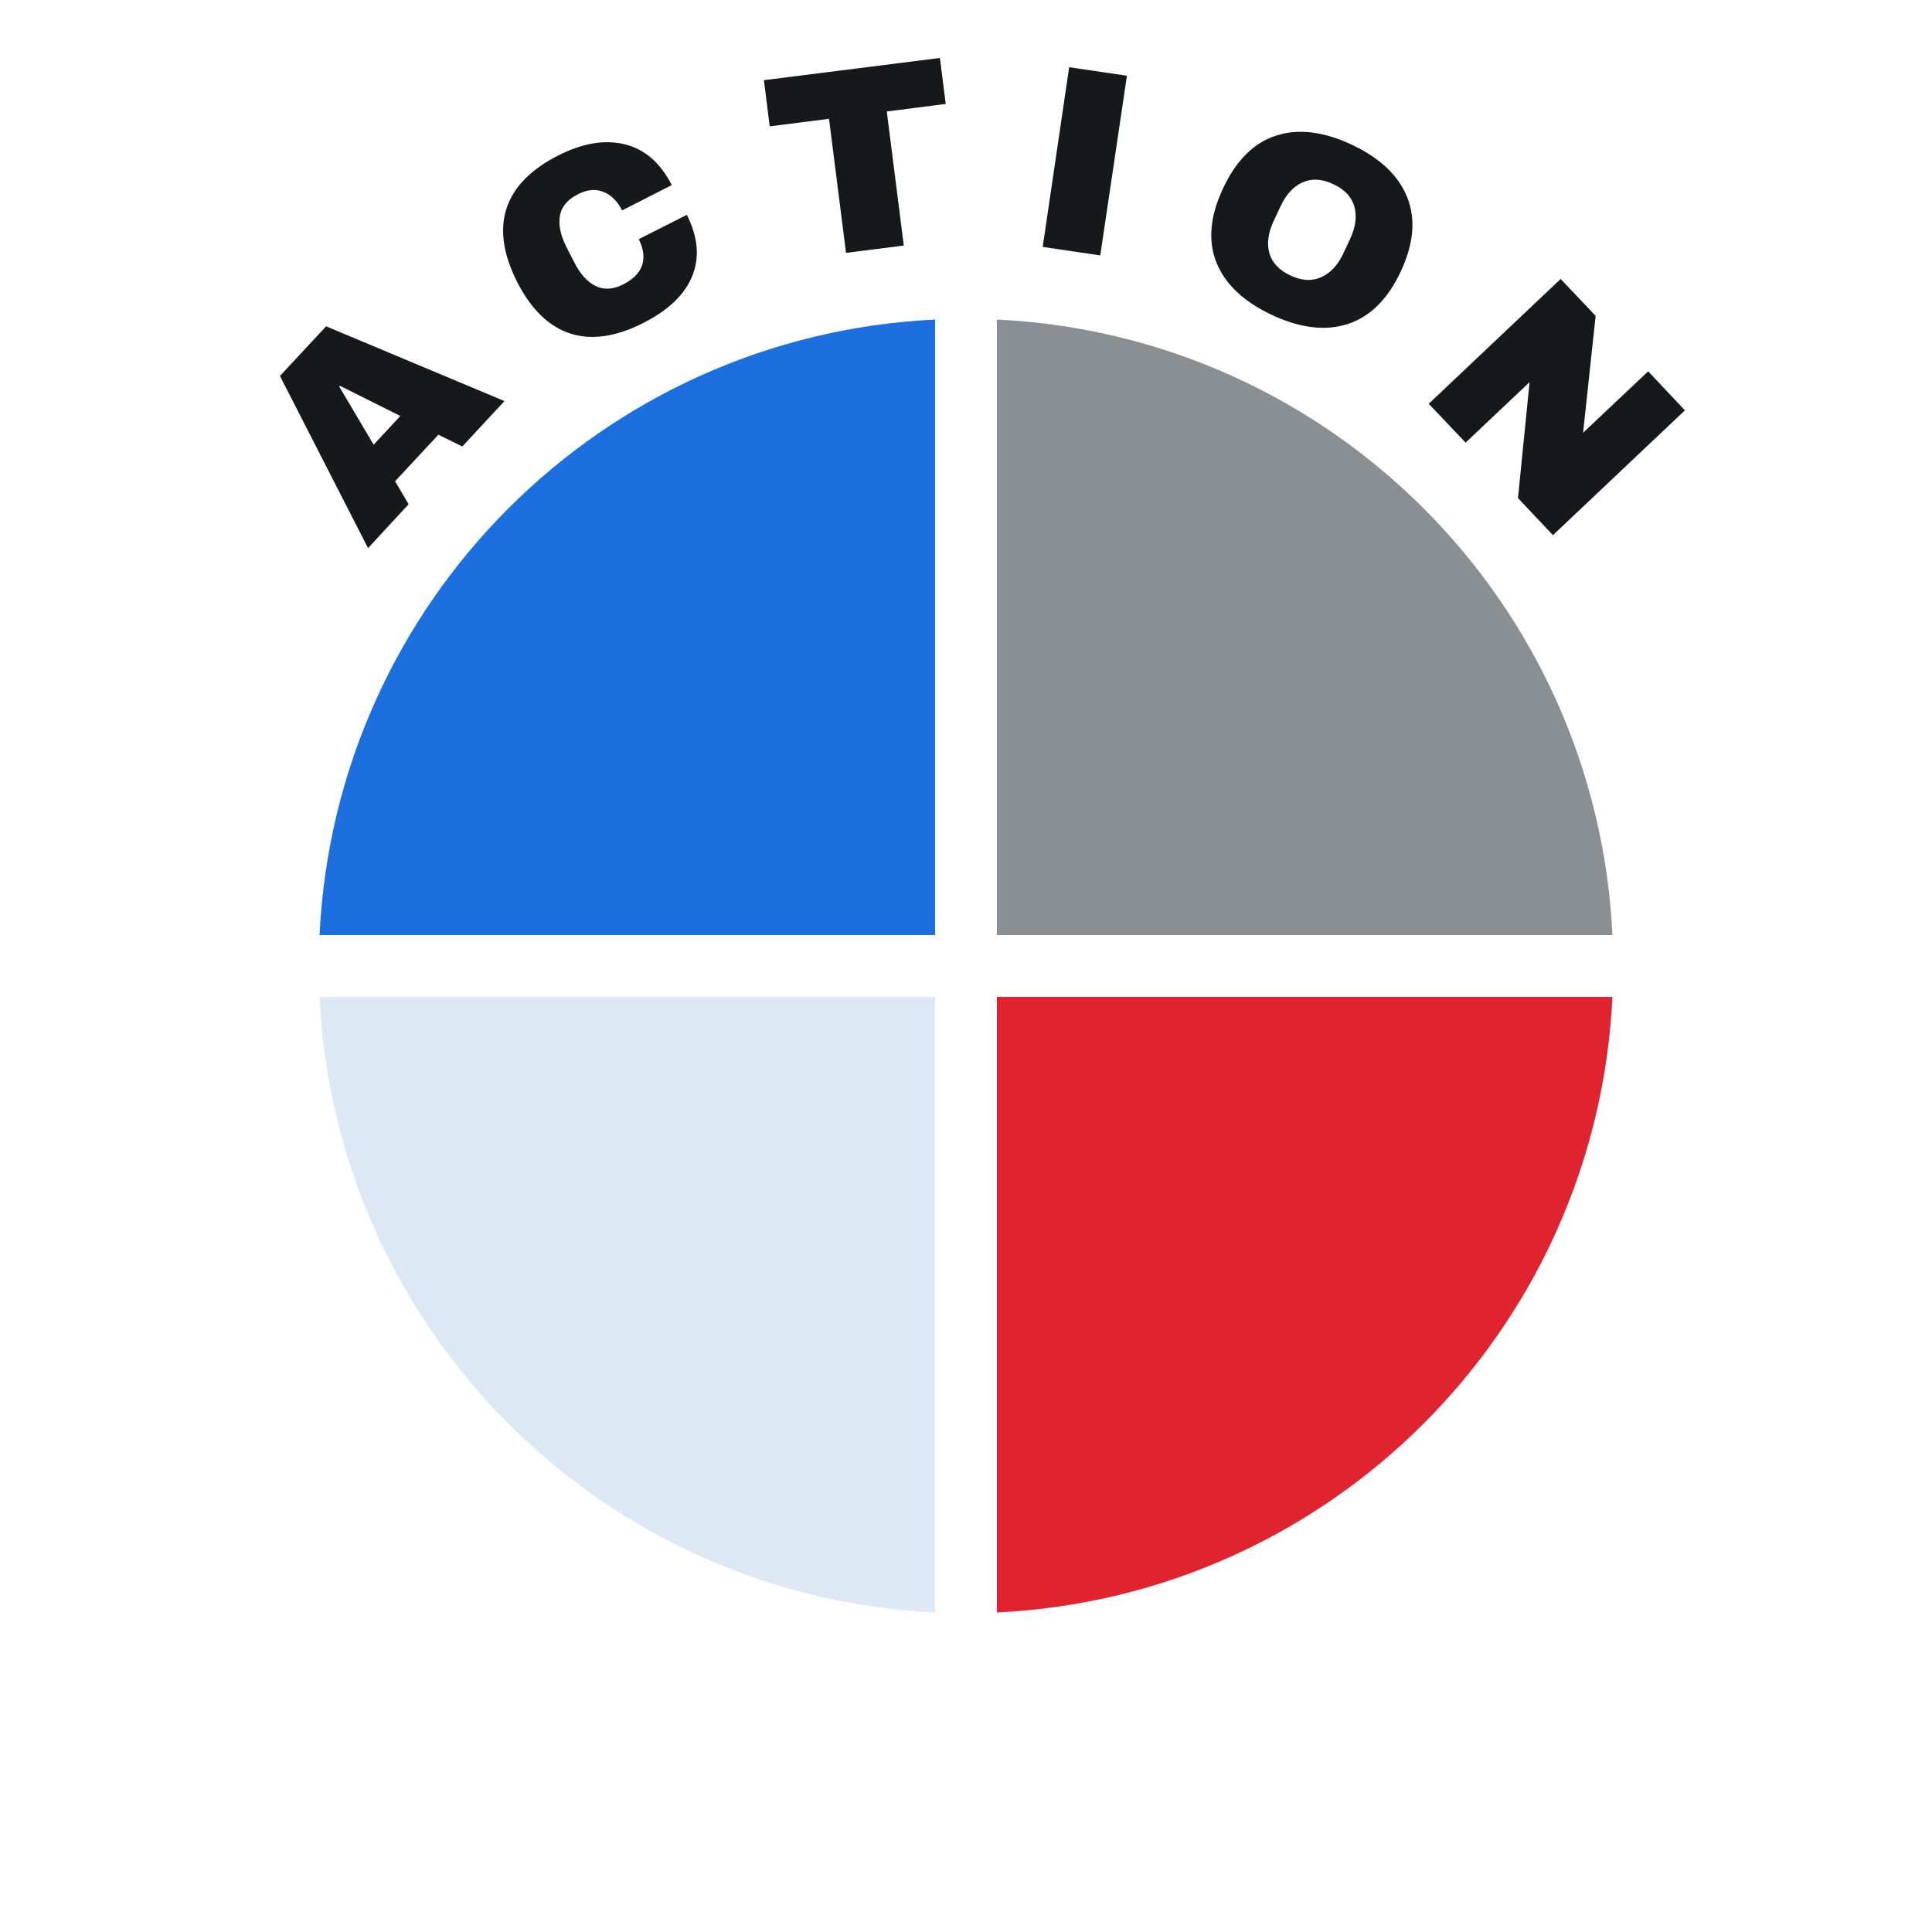
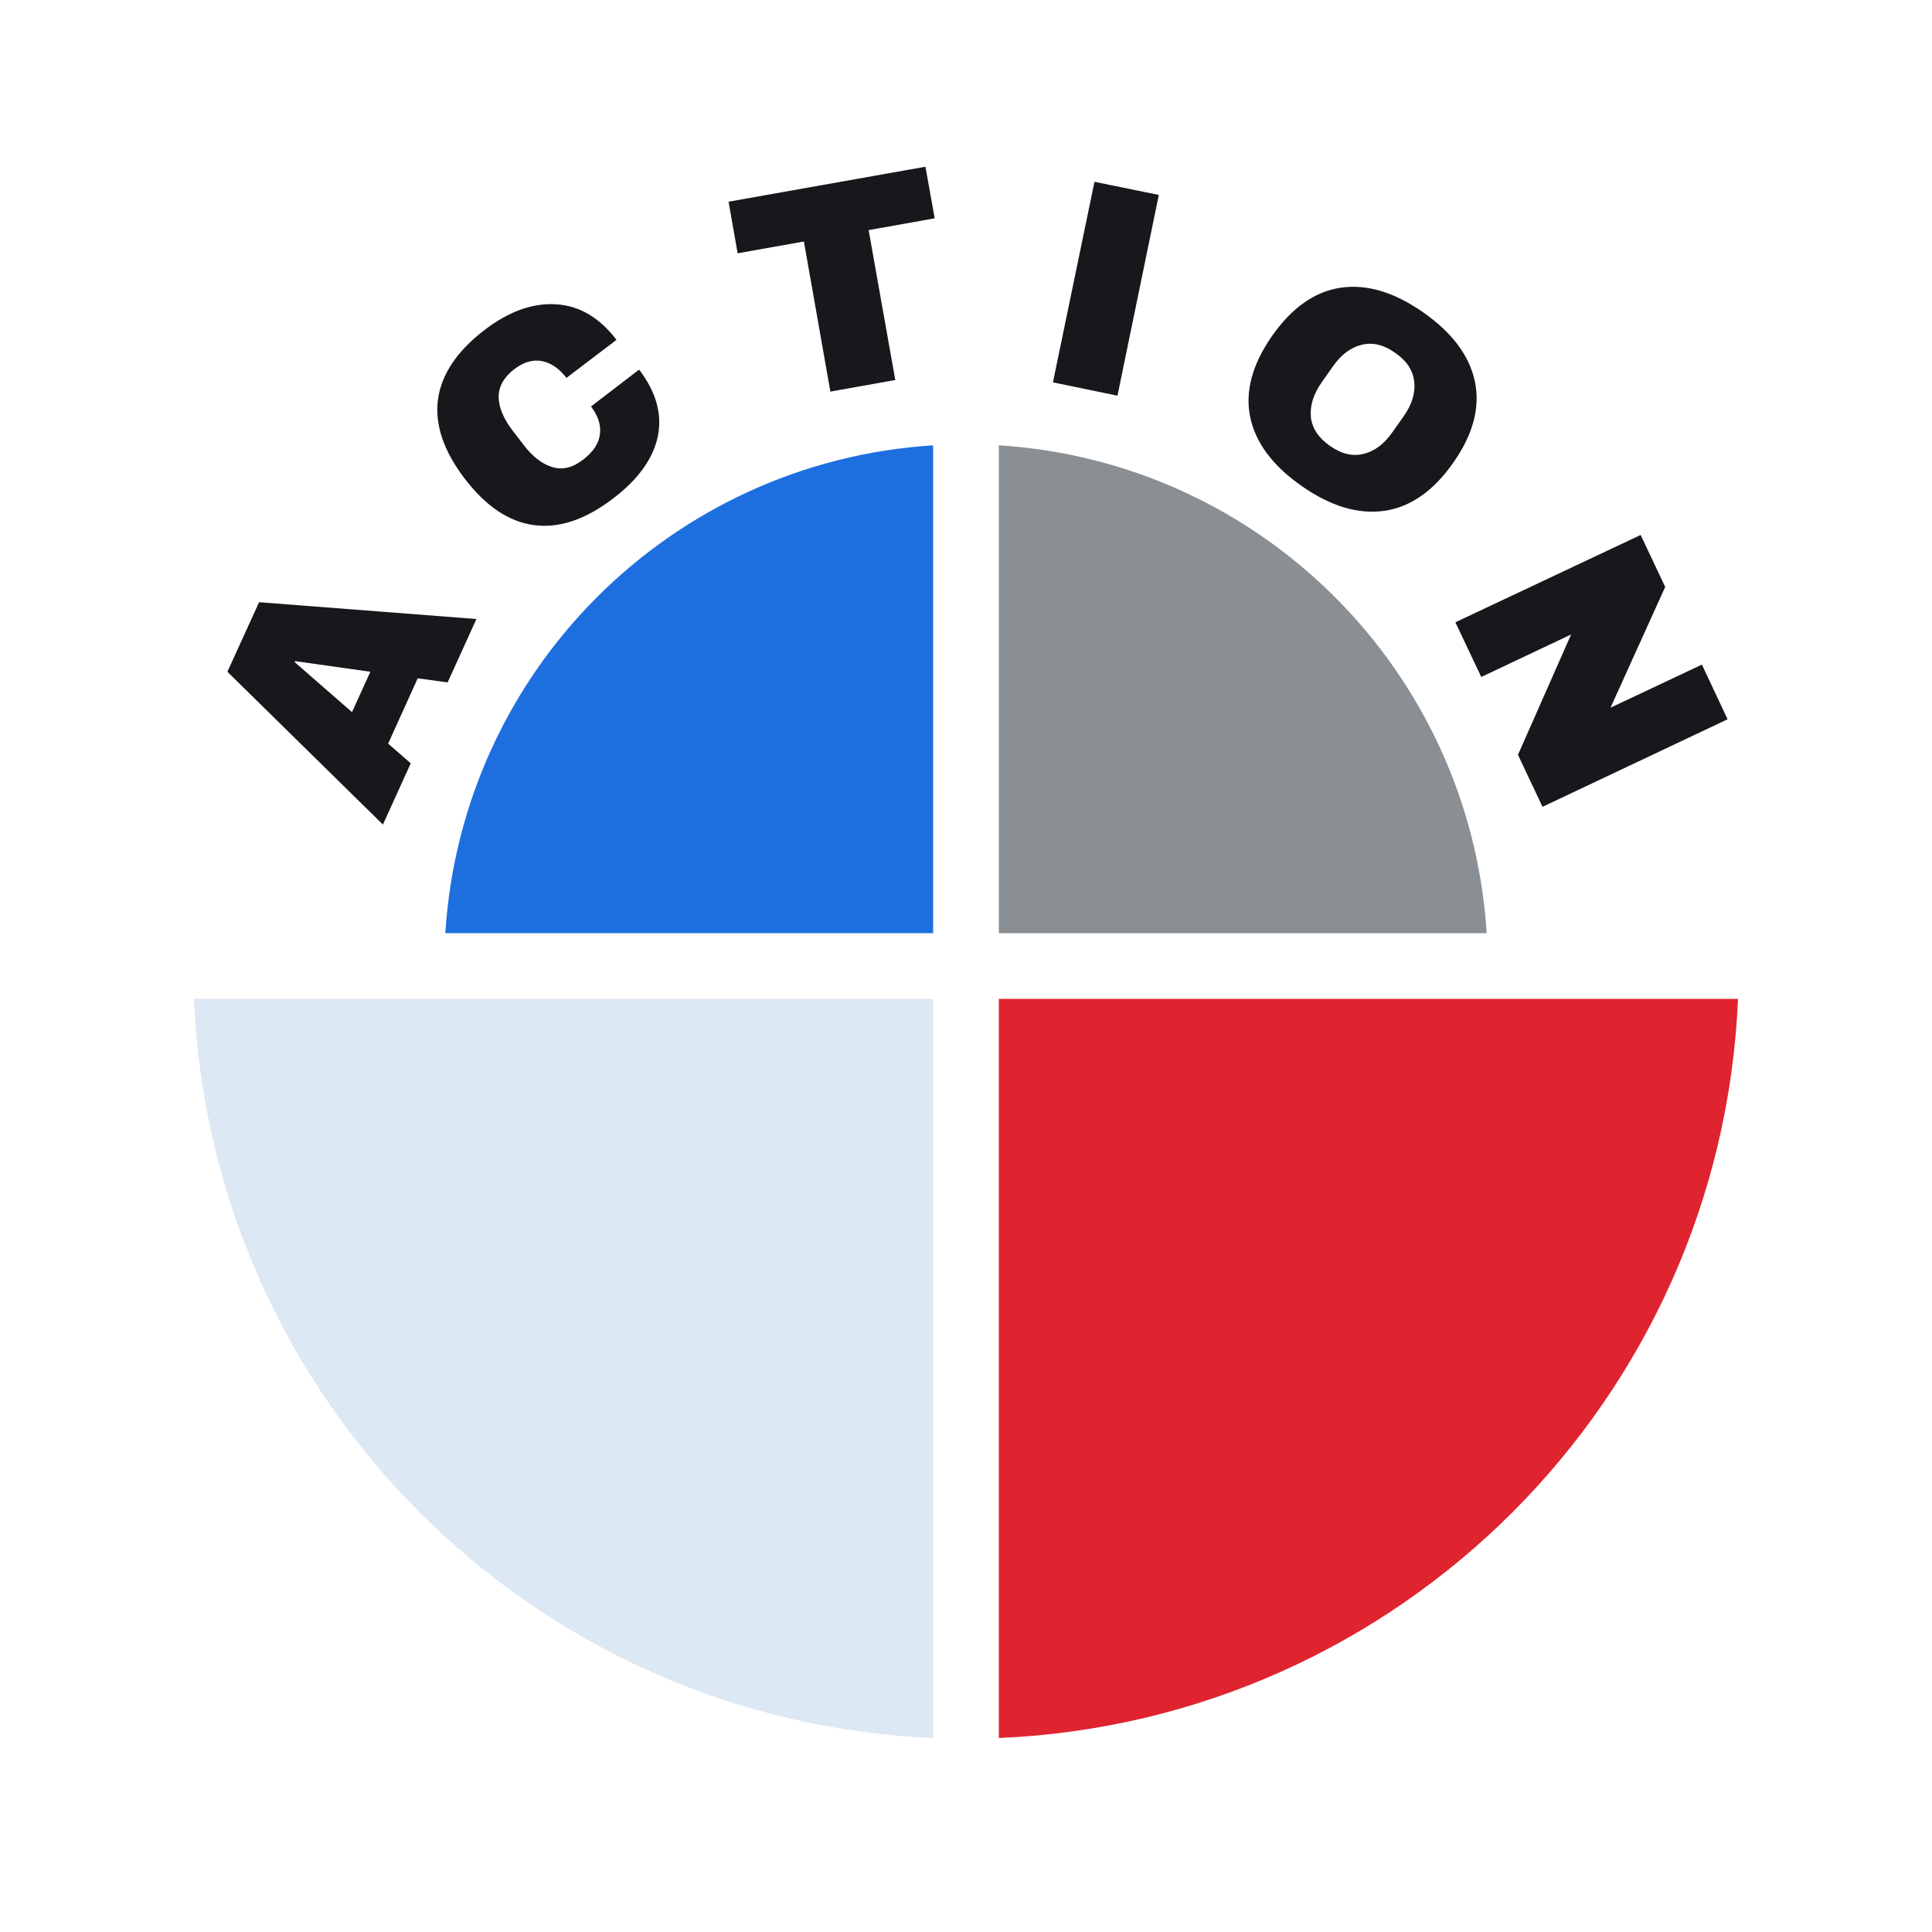
<svg xmlns="http://www.w3.org/2000/svg" width="512" height="512" viewBox="0 0 100 100" role="img" aria-label="Elementaction">
-   <path d="M48.40 48.40V16.54A33.5 33.5 0 0 0 16.54 48.40z" fill="#1d6fe0" />
-   <path d="M51.60 48.40V16.54A33.5 33.5 0 0 1 83.46 48.40z" fill="#8a8f94" />
-   <path d="M48.40 51.60V83.46A33.5 33.5 0 0 1 16.54 51.60z" fill="#dce8f3" />
-   <path d="M51.60 51.60V83.46A33.5 33.5 0 0 0 83.46 51.60z" fill="#e0242f" />
-   <path d="M23.93 23.11 22.69 22.5 20.45 24.91 21.15 26.1 19.05 28.37 14.49 19.46 16.88 16.89 26.11 20.76ZM19.34 23.02 20.72 21.53 17.6 19.97 17.56 20.01Z M34.77 9.58 32.2 10.89Q31.83 10.16 31.23 9.93Q30.63 9.69 29.92 10.05Q29.1 10.47 28.98 11.17Q28.86 11.88 29.32 12.79L29.72 13.57Q30.17 14.47 30.82 14.8Q31.47 15.12 32.26 14.72Q33.04 14.32 33.24 13.72Q33.43 13.11 33.06 12.38L35.55 11.12Q36.42 12.84 35.83 14.29Q35.24 15.73 33.31 16.71Q31.17 17.8 29.51 17.26Q27.85 16.72 26.76 14.58Q25.68 12.44 26.22 10.78Q26.77 9.12 28.91 8.04Q30.78 7.09 32.34 7.47Q33.89 7.85 34.77 9.58Z M45.9 5.77 46.78 12.71 43.79 13.09 42.91 6.15 39.84 6.54 39.54 4.15 48.65 3 48.95 5.38Z M53.97 12.78 55.34 3.48 58.33 3.92 56.95 13.22Z M72.5 14.06Q71.49 16.21 69.76 16.77Q68.03 17.33 65.83 16.3Q63.63 15.26 62.96 13.58Q62.29 11.9 63.31 9.74Q64.33 7.57 66.05 7.02Q67.77 6.46 69.97 7.49Q72.17 8.53 72.84 10.22Q73.51 11.9 72.5 14.06ZM66.29 10.66 65.92 11.45Q65.5 12.35 65.7 13.1Q65.91 13.84 66.79 14.26Q67.67 14.67 68.38 14.35Q69.09 14.04 69.52 13.14L69.89 12.35Q70.31 11.44 70.1 10.69Q69.89 9.94 69.01 9.53Q68.13 9.12 67.42 9.44Q66.72 9.75 66.29 10.66Z M78.57 25.78 79.17 19.78 75.86 22.91 73.95 20.9 80.78 14.44 82.59 16.35 81.94 22.4 85.31 19.22 87.21 21.24 80.38 27.7Z" fill="#16181b" />
+   <path d="M48.30 48.30V23.05A27 27 0 0 0 23.05 48.30z" fill="#1d6fe0" />
+   <path d="M51.70 48.30V23.05A27 27 0 0 1 76.95 48.30z" fill="#8a8f94" />
+   <path d="M48.30 51.70V89.96A40 40 0 0 1 10.04 51.70z" fill="#dce8f3" />
+   <path d="M51.70 51.70V89.96A40 40 0 0 0 89.96 51.70z" fill="#e0242f" />
+   <path d="M23.17 35.32 21.62 35.11 20.09 38.49 21.26 39.51 19.82 42.68 11.77 34.77 13.41 31.17 24.66 32.04ZM18.22 36.86 19.17 34.77 15.28 34.22 15.25 34.27Z M31.91 17.59 29.32 19.56Q28.76 18.83 28.05 18.69Q27.34 18.56 26.63 19.1Q25.81 19.73 25.81 20.54Q25.82 21.35 26.52 22.27L27.12 23.05Q27.81 23.95 28.6 24.18Q29.38 24.41 30.17 23.8Q30.96 23.2 31.05 22.49Q31.15 21.77 30.59 21.04L33.08 19.13Q34.4 20.86 34.05 22.58Q33.69 24.31 31.75 25.79Q29.6 27.44 27.65 27.18Q25.7 26.93 24.05 24.77Q22.41 22.62 22.67 20.67Q22.94 18.72 25.09 17.07Q26.97 15.64 28.77 15.75Q30.58 15.85 31.91 17.59Z M44.96 11.91 46.34 19.67 42.98 20.27 41.61 12.5 38.18 13.11 37.71 10.44 47.9 8.63 48.38 11.3Z M54.5 19.79 56.65 9.41 59.98 10.09 57.84 20.48Z M75.22 23.95Q73.68 26.15 71.65 26.44Q69.63 26.73 67.38 25.16Q65.13 23.59 64.71 21.59Q64.3 19.6 65.84 17.39Q67.39 15.18 69.41 14.89Q71.42 14.6 73.67 16.17Q75.92 17.75 76.34 19.75Q76.76 21.76 75.22 23.95ZM68.98 18.98 68.41 19.79Q67.77 20.71 67.85 21.58Q67.94 22.45 68.84 23.08Q69.73 23.71 70.59 23.49Q71.44 23.28 72.08 22.36L72.65 21.55Q73.3 20.63 73.2 19.76Q73.11 18.88 72.21 18.26Q71.32 17.63 70.47 17.85Q69.62 18.06 68.98 18.98Z M78.57 39.07 81.32 32.84 76.67 35.04 75.33 32.21 84.92 27.69 86.19 30.38 83.36 36.63 88.09 34.4 89.42 37.23 79.84 41.76Z" fill="#16181b" />
</svg>
